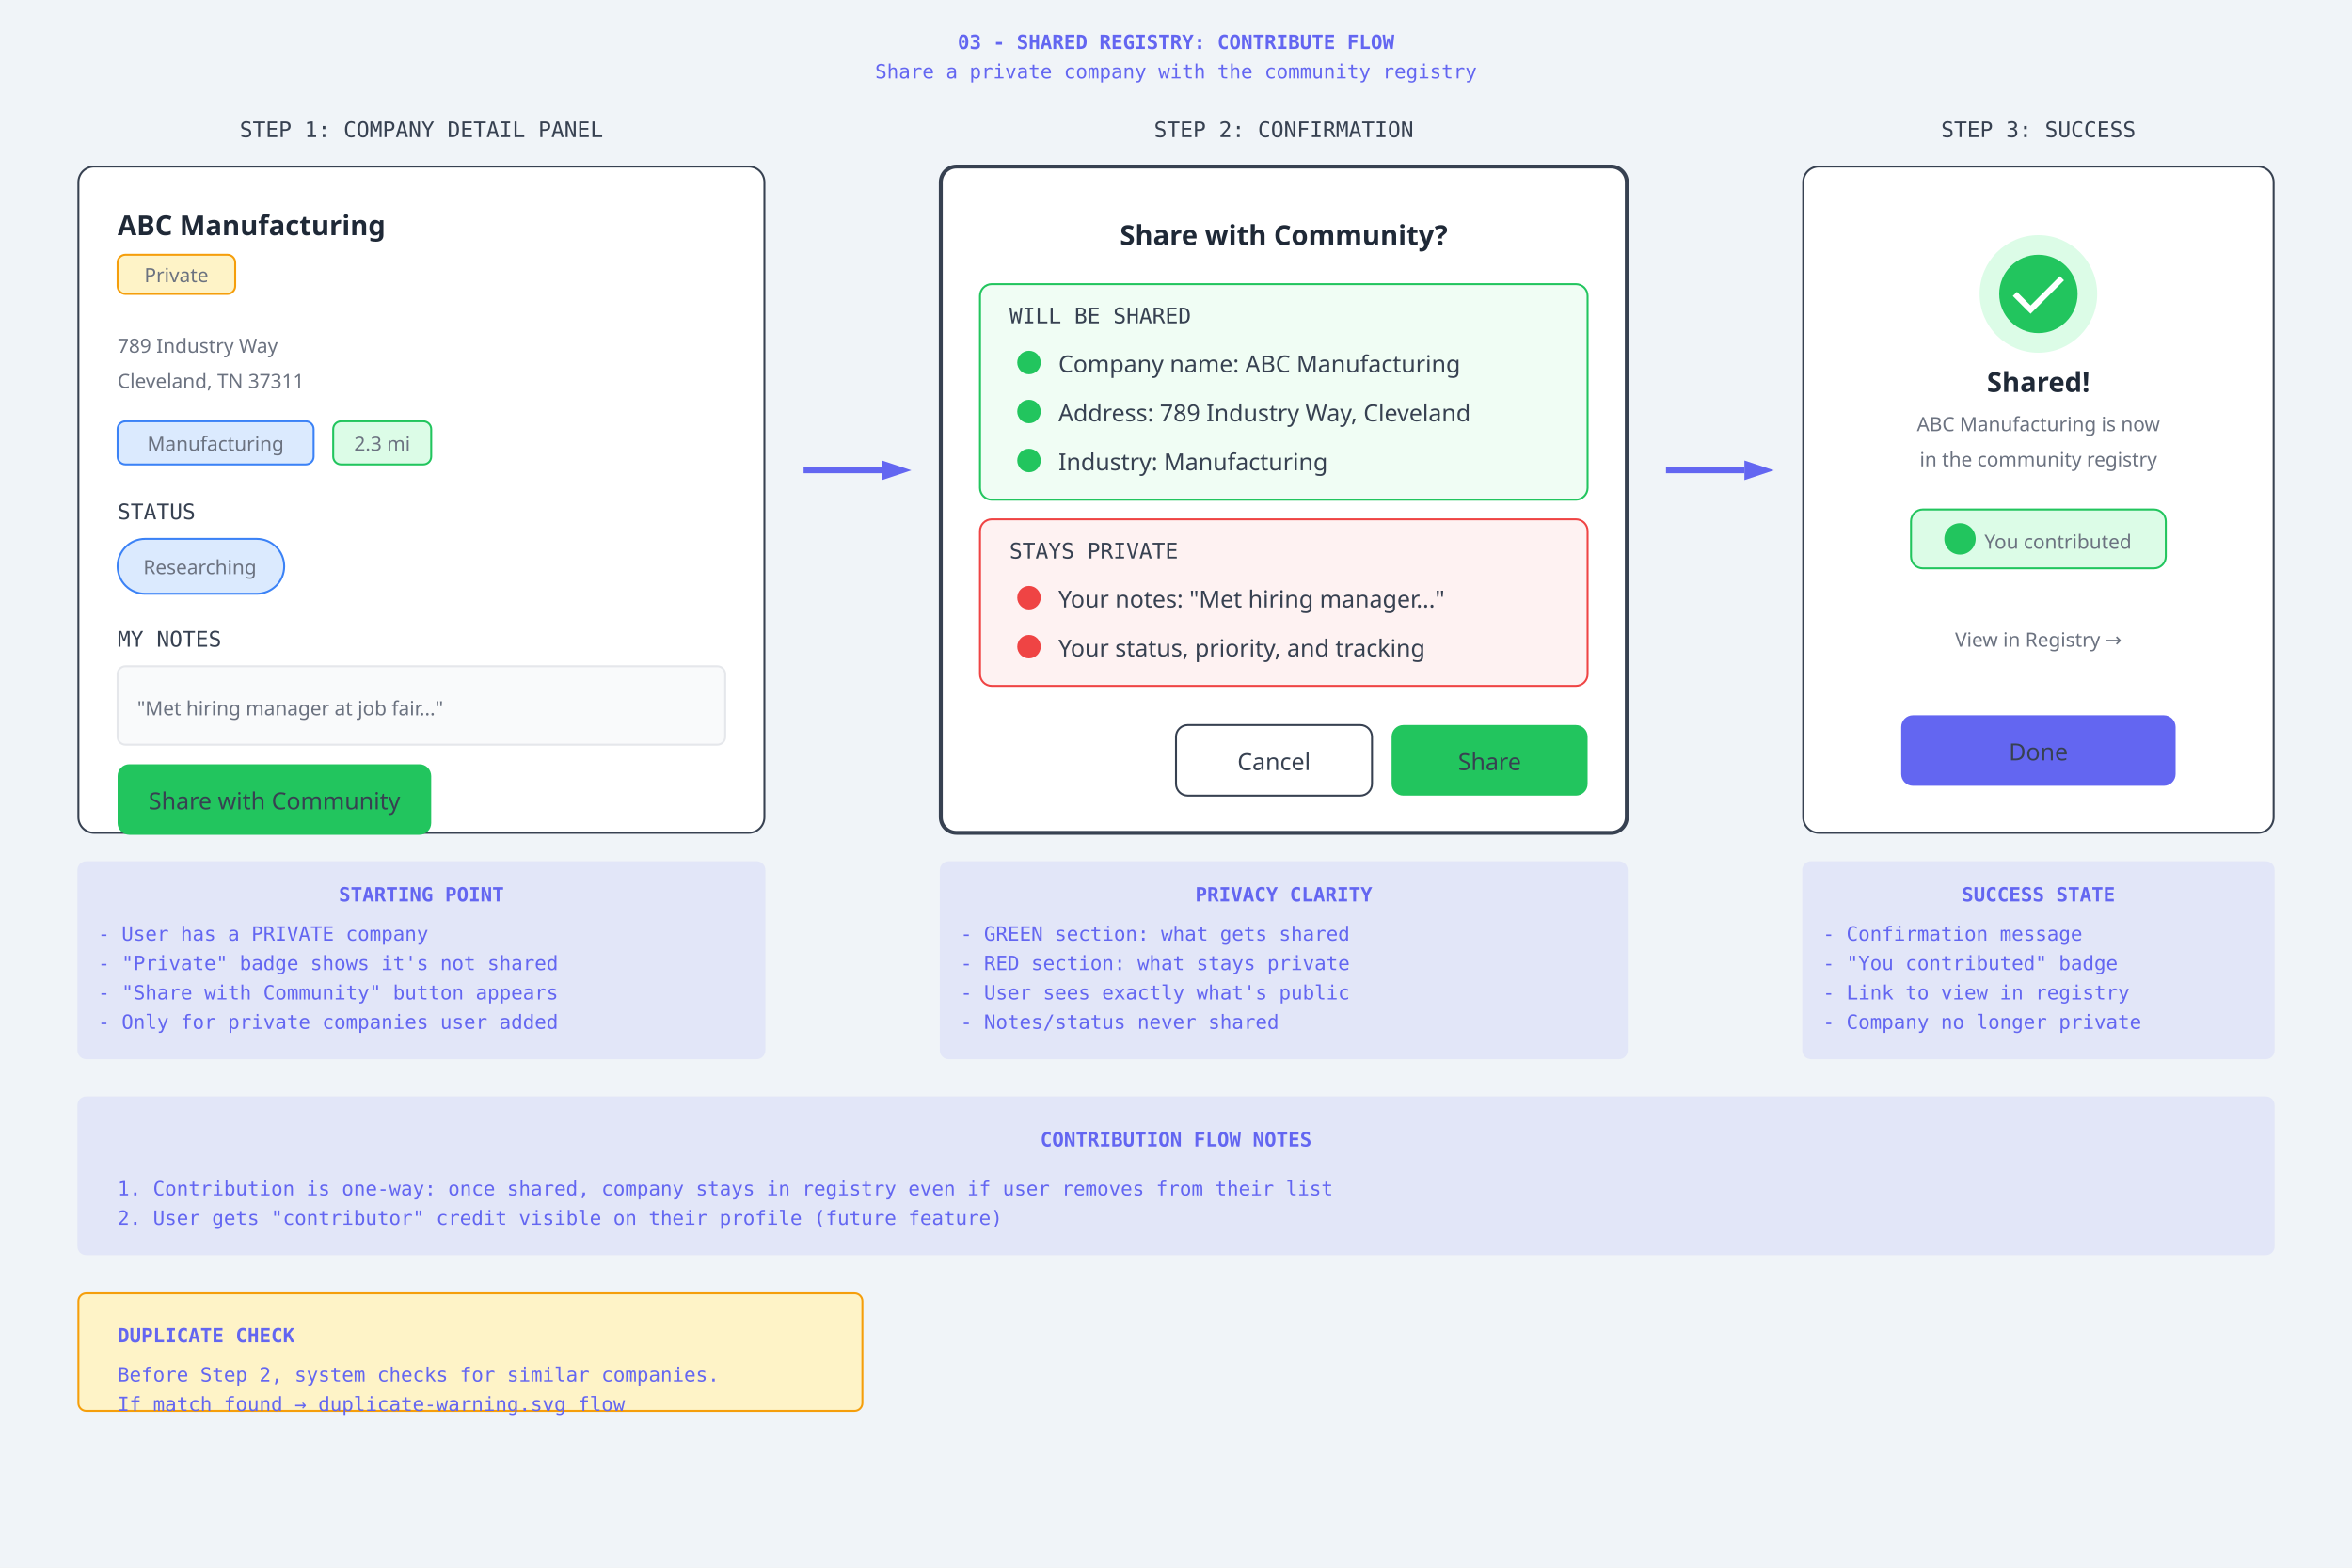
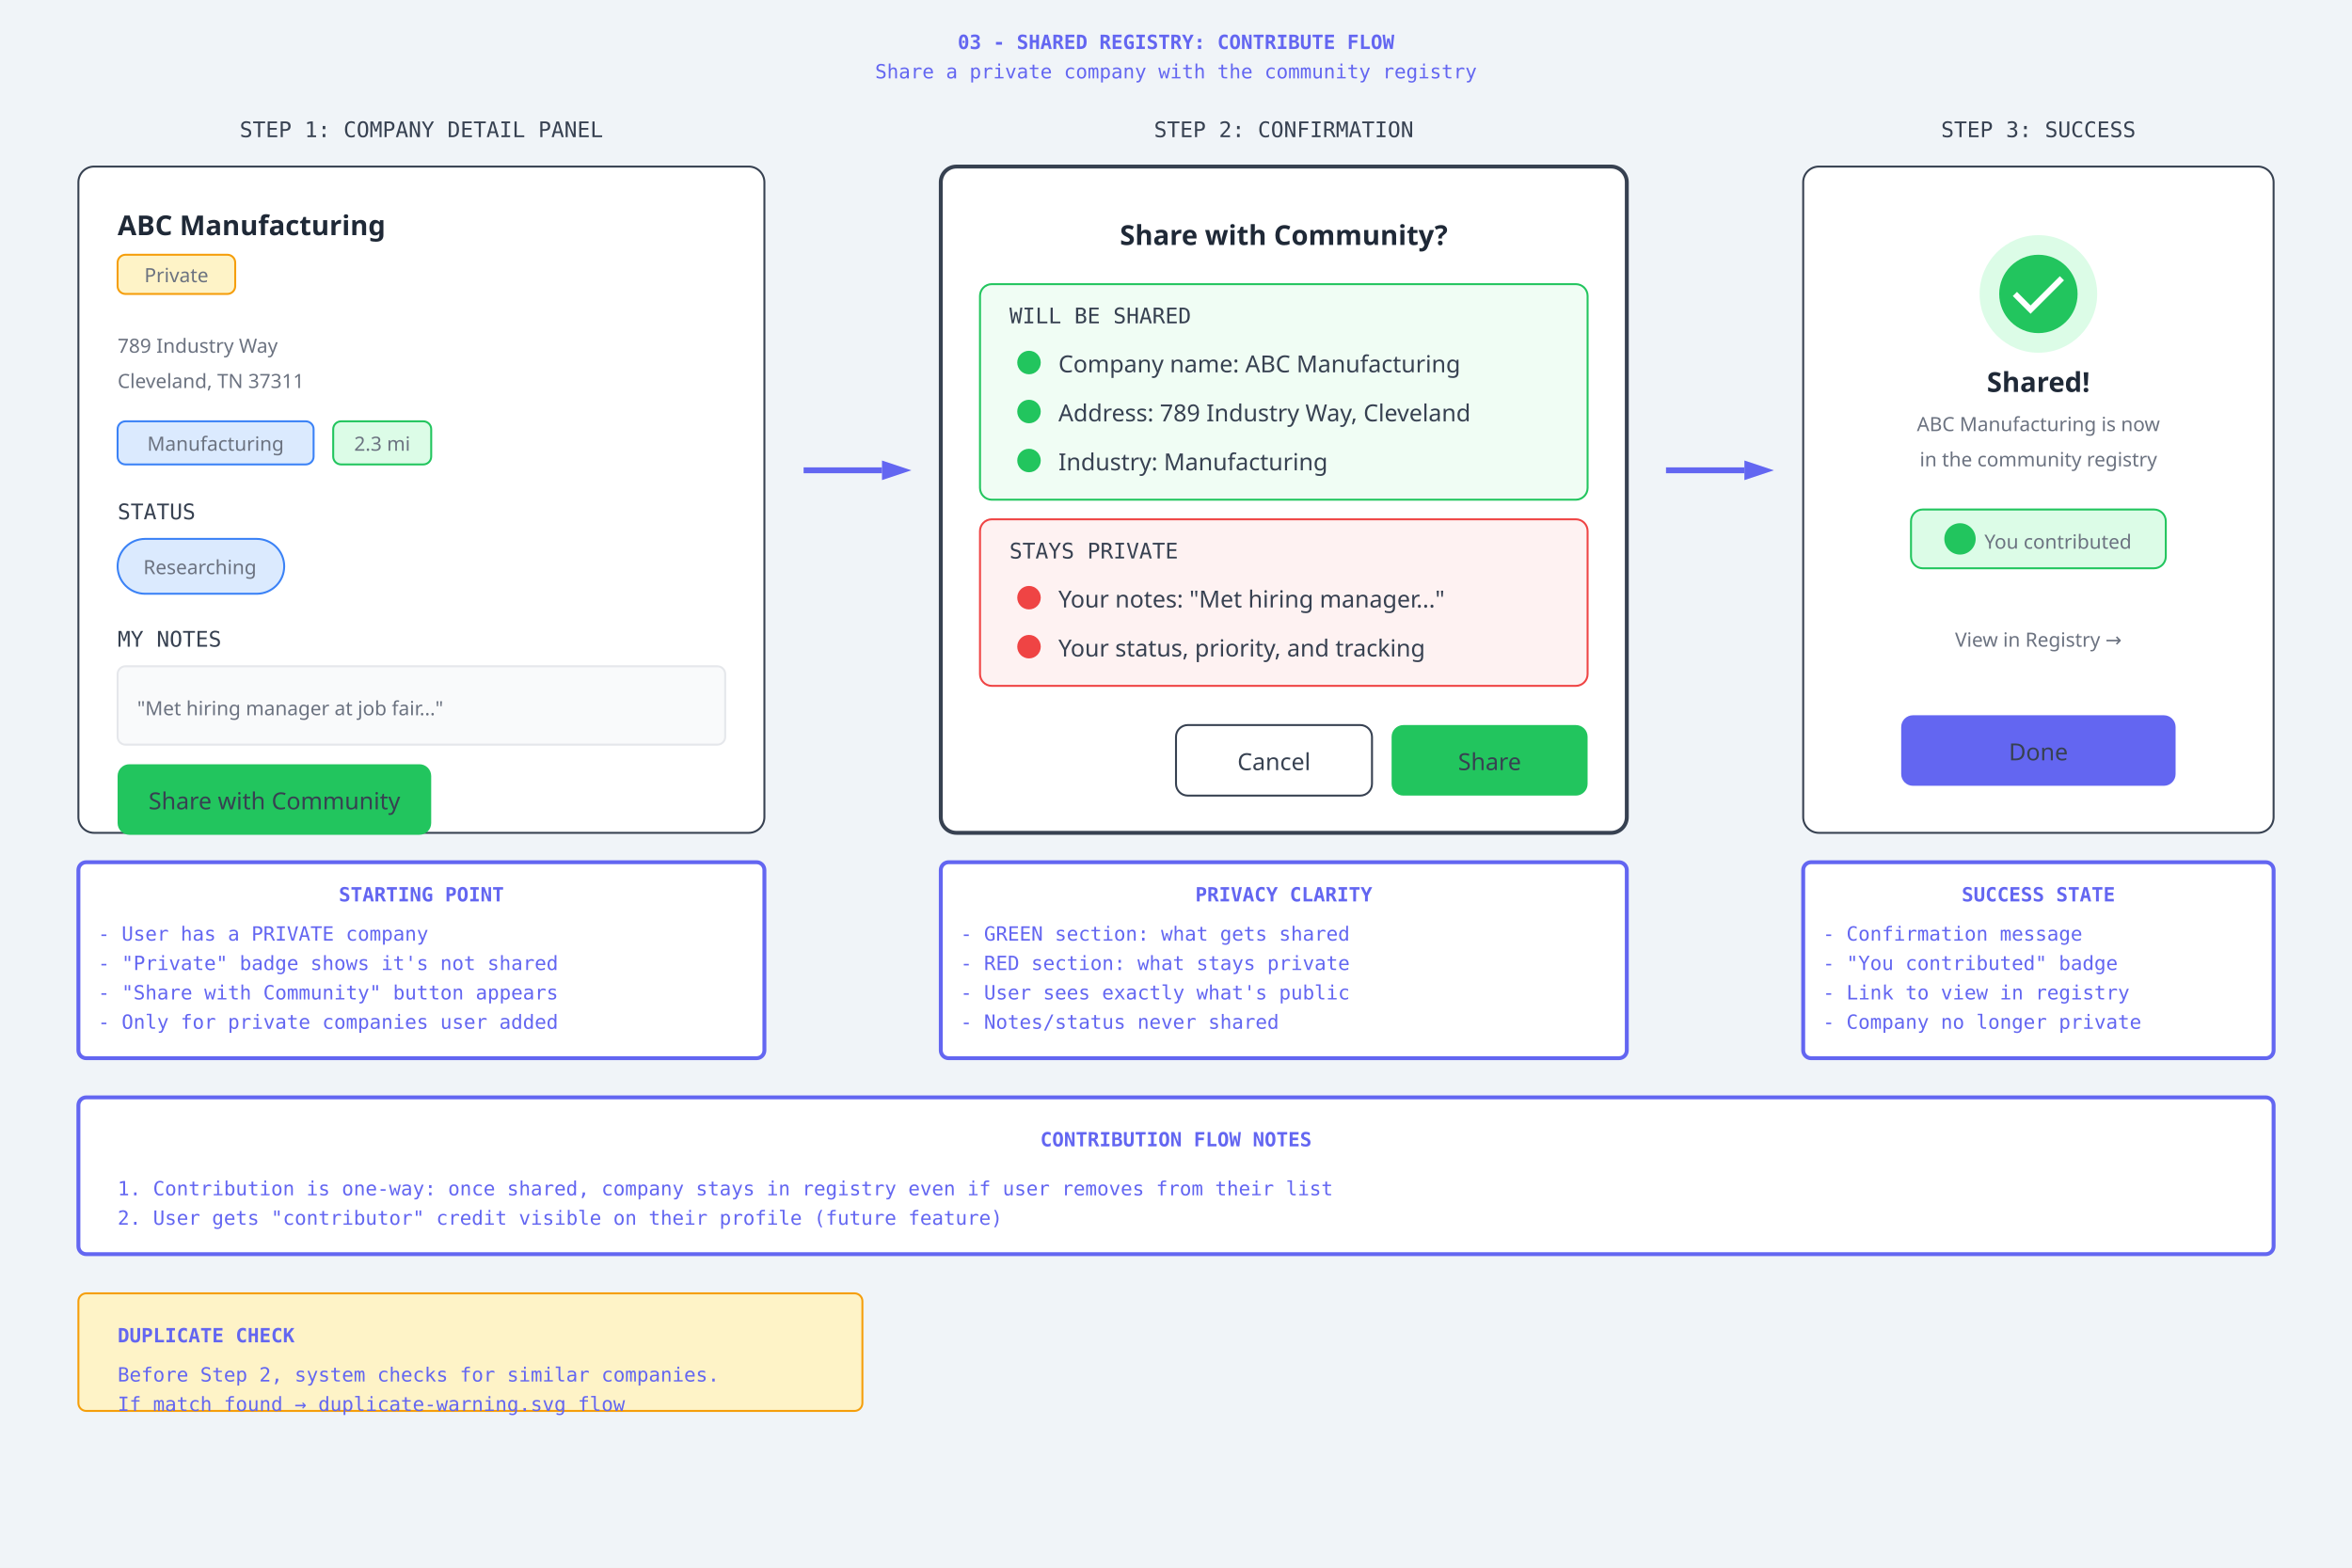
<svg xmlns="http://www.w3.org/2000/svg" viewBox="0 0 1200 800" width="1200" height="800">
  <defs>
    <style>
      .bg { fill: #f0f4f8; }
      .overlay { fill: rgba(0,0,0,0.5); }
      .fill-white { fill: #ffffff; stroke: #374151; stroke-width: 1; }
      .annotation { fill: #6366f1; font-family: monospace; font-size: 10px; }
-       .annotation-box { fill: #6366f1; opacity: 0.1; stroke: #6366f1; stroke-width: 1; }
+       .annotation-box { fill: #ffffff; stroke: #6366f1; stroke-width: 2; }
      .label { fill: #374151; font-family: monospace; font-size: 11px; }
      .heading { fill: #1f2937; font-family: system-ui, sans-serif; font-size: 14px; font-weight: bold; }
      .text-sm { fill: #6b7280; font-family: system-ui, sans-serif; font-size: 10px; }
      .text-md { fill: #374151; font-family: system-ui, sans-serif; font-size: 12px; }
      .leader { stroke: #6366f1; stroke-width: 1; stroke-dasharray: 2,2; }
    </style>
  </defs>
  <rect class="bg" width="1200" height="800" />
  <text x="600" y="25" text-anchor="middle" class="annotation" font-size="14" font-weight="bold">03 - SHARED REGISTRY: CONTRIBUTE FLOW</text>
  <text x="600" y="40" text-anchor="middle" class="annotation">Share a private company with the community registry</text>
  <g transform="translate(40, 70)">
    <text x="175" y="0" text-anchor="middle" class="label">STEP 1: COMPANY DETAIL PANEL</text>
    <rect x="0" y="15" width="350" height="340" rx="8" fill="white" stroke="#374151" />
    <text x="20" y="50" class="heading" font-size="16">ABC Manufacturing</text>
    <rect x="20" y="60" width="60" height="20" rx="4" fill="#fef3c7" stroke="#f59e0b" />
    <text x="50" y="74" text-anchor="middle" class="text-sm" fill="#92400e">Private</text>
    <text x="20" y="110" class="text-sm" fill="#6b7280">789 Industry Way</text>
    <text x="20" y="128" class="text-sm" fill="#6b7280">Cleveland, TN 37311</text>
    <rect x="20" y="145" width="100" height="22" rx="4" fill="#dbeafe" stroke="#3b82f6" />
    <text x="70" y="160" text-anchor="middle" class="text-sm">Manufacturing</text>
    <rect x="130" y="145" width="50" height="22" rx="4" fill="#dcfce7" stroke="#22c55e" />
    <text x="155" y="160" text-anchor="middle" class="text-sm">2.3 mi</text>
    <text x="20" y="195" class="label">STATUS</text>
    <rect x="20" y="205" width="85" height="28" rx="14" fill="#dbeafe" stroke="#3b82f6" />
    <text x="62" y="223" text-anchor="middle" class="text-sm">Researching</text>
    <text x="20" y="260" class="label">MY NOTES</text>
    <rect x="20" y="270" width="310" height="40" rx="4" fill="#f9fafb" stroke="#e5e7eb" />
    <text x="30" y="295" class="text-sm" fill="#6b7280">"Met hiring manager at job fair..."</text>
    <rect x="20" y="320" width="160" height="36" rx="6" fill="#22c55e" />
    <text x="100" y="343" text-anchor="middle" fill="white" class="text-md">Share with Community</text>
  </g>
  <path d="M 410,240 L 450,240" stroke="#6366f1" stroke-width="3" />
  <polygon points="450,235 465,240 450,245" fill="#6366f1" />
  <g transform="translate(480, 70)">
    <text x="175" y="0" text-anchor="middle" class="label">STEP 2: CONFIRMATION</text>
    <rect x="0" y="15" width="350" height="340" rx="8" fill="white" stroke="#374151" stroke-width="2" />
    <text x="175" y="55" text-anchor="middle" class="heading" font-size="16">Share with Community?</text>
    <rect x="20" y="75" width="310" height="110" rx="6" fill="#f0fdf4" stroke="#22c55e" />
    <text x="35" y="95" class="label" fill="#166534">WILL BE SHARED</text>
    <circle cx="45" cy="115" r="6" fill="#22c55e" />
    <text x="60" y="120" class="text-md" fill="#166534">Company name: ABC Manufacturing</text>
    <circle cx="45" cy="140" r="6" fill="#22c55e" />
    <text x="60" y="145" class="text-md" fill="#166534">Address: 789 Industry Way, Cleveland</text>
    <circle cx="45" cy="165" r="6" fill="#22c55e" />
    <text x="60" y="170" class="text-md" fill="#166534">Industry: Manufacturing</text>
    <rect x="20" y="195" width="310" height="85" rx="6" fill="#fef2f2" stroke="#ef4444" />
    <text x="35" y="215" class="label" fill="#dc2626">STAYS PRIVATE</text>
    <circle cx="45" cy="235" r="6" fill="#ef4444" />
    <text x="60" y="240" class="text-md" fill="#dc2626">Your notes: "Met hiring manager..."</text>
    <circle cx="45" cy="260" r="6" fill="#ef4444" />
    <text x="60" y="265" class="text-md" fill="#dc2626">Your status, priority, and tracking</text>
    <rect x="120" y="300" width="100" height="36" rx="6" fill="white" stroke="#374151" />
    <text x="170" y="323" text-anchor="middle" class="text-md">Cancel</text>
    <rect x="230" y="300" width="100" height="36" rx="6" fill="#22c55e" />
    <text x="280" y="323" text-anchor="middle" fill="white" class="text-md">Share</text>
  </g>
  <path d="M 850,240 L 890,240" stroke="#6366f1" stroke-width="3" />
  <polygon points="890,235 905,240 890,245" fill="#6366f1" />
  <g transform="translate(920, 70)">
    <text x="120" y="0" text-anchor="middle" class="label">STEP 3: SUCCESS</text>
    <rect x="0" y="15" width="240" height="340" rx="8" fill="white" stroke="#374151" />
    <circle cx="120" cy="80" r="30" fill="#dcfce7" />
    <circle cx="120" cy="80" r="20" fill="#22c55e" />
    <polyline points="108,80 116,88 132,72" fill="none" stroke="white" stroke-width="3" />
    <text x="120" y="130" text-anchor="middle" class="heading">Shared!</text>
    <text x="120" y="150" text-anchor="middle" class="text-sm" fill="#6b7280">ABC Manufacturing is now</text>
    <text x="120" y="168" text-anchor="middle" class="text-sm" fill="#6b7280">in the community registry</text>
    <rect x="55" y="190" width="130" height="30" rx="6" fill="#dcfce7" stroke="#22c55e" />
    <circle cx="80" cy="205" r="8" fill="#22c55e" />
    <text x="130" y="210" text-anchor="middle" class="text-sm" fill="#166534">You contributed</text>
    <text x="120" y="260" text-anchor="middle" class="text-sm" fill="#6366f1">View in Registry →</text>
    <rect x="50" y="295" width="140" height="36" rx="6" fill="#6366f1" />
    <text x="120" y="318" text-anchor="middle" fill="white" class="text-md">Done</text>
  </g>
  <rect x="40" y="440" width="350" height="100" rx="4" class="annotation-box" />
  <text x="215" y="460" text-anchor="middle" class="annotation" font-weight="bold">STARTING POINT</text>
  <text x="50" y="480" class="annotation">- User has a PRIVATE company</text>
  <text x="50" y="495" class="annotation">- "Private" badge shows it's not shared</text>
  <text x="50" y="510" class="annotation">- "Share with Community" button appears</text>
  <text x="50" y="525" class="annotation">- Only for private companies user added</text>
  <rect x="480" y="440" width="350" height="100" rx="4" class="annotation-box" />
  <text x="655" y="460" text-anchor="middle" class="annotation" font-weight="bold">PRIVACY CLARITY</text>
  <text x="490" y="480" class="annotation">- GREEN section: what gets shared</text>
  <text x="490" y="495" class="annotation">- RED section: what stays private</text>
  <text x="490" y="510" class="annotation">- User sees exactly what's public</text>
  <text x="490" y="525" class="annotation">- Notes/status never shared</text>
  <rect x="920" y="440" width="240" height="100" rx="4" class="annotation-box" />
  <text x="1040" y="460" text-anchor="middle" class="annotation" font-weight="bold">SUCCESS STATE</text>
  <text x="930" y="480" class="annotation">- Confirmation message</text>
  <text x="930" y="495" class="annotation">- "You contributed" badge</text>
  <text x="930" y="510" class="annotation">- Link to view in registry</text>
  <text x="930" y="525" class="annotation">- Company no longer private</text>
  <rect x="40" y="560" width="1120" height="80" rx="4" class="annotation-box" />
  <text x="600" y="585" text-anchor="middle" class="annotation" font-weight="bold">CONTRIBUTION FLOW NOTES</text>
  <text x="60" y="610" class="annotation">1. Contribution is one-way: once shared, company stays in registry even if user removes from their list</text>
  <text x="60" y="625" class="annotation">2. User gets "contributor" credit visible on their profile (future feature)</text>
  <rect x="40" y="660" width="400" height="60" rx="4" fill="#fef3c7" stroke="#f59e0b" />
  <text x="60" y="685" class="annotation" fill="#92400e" font-weight="bold">DUPLICATE CHECK</text>
  <text x="60" y="705" class="annotation" fill="#92400e">Before Step 2, system checks for similar companies.</text>
  <text x="60" y="720" class="annotation" fill="#92400e">If match found → duplicate-warning.svg flow</text>
</svg>
